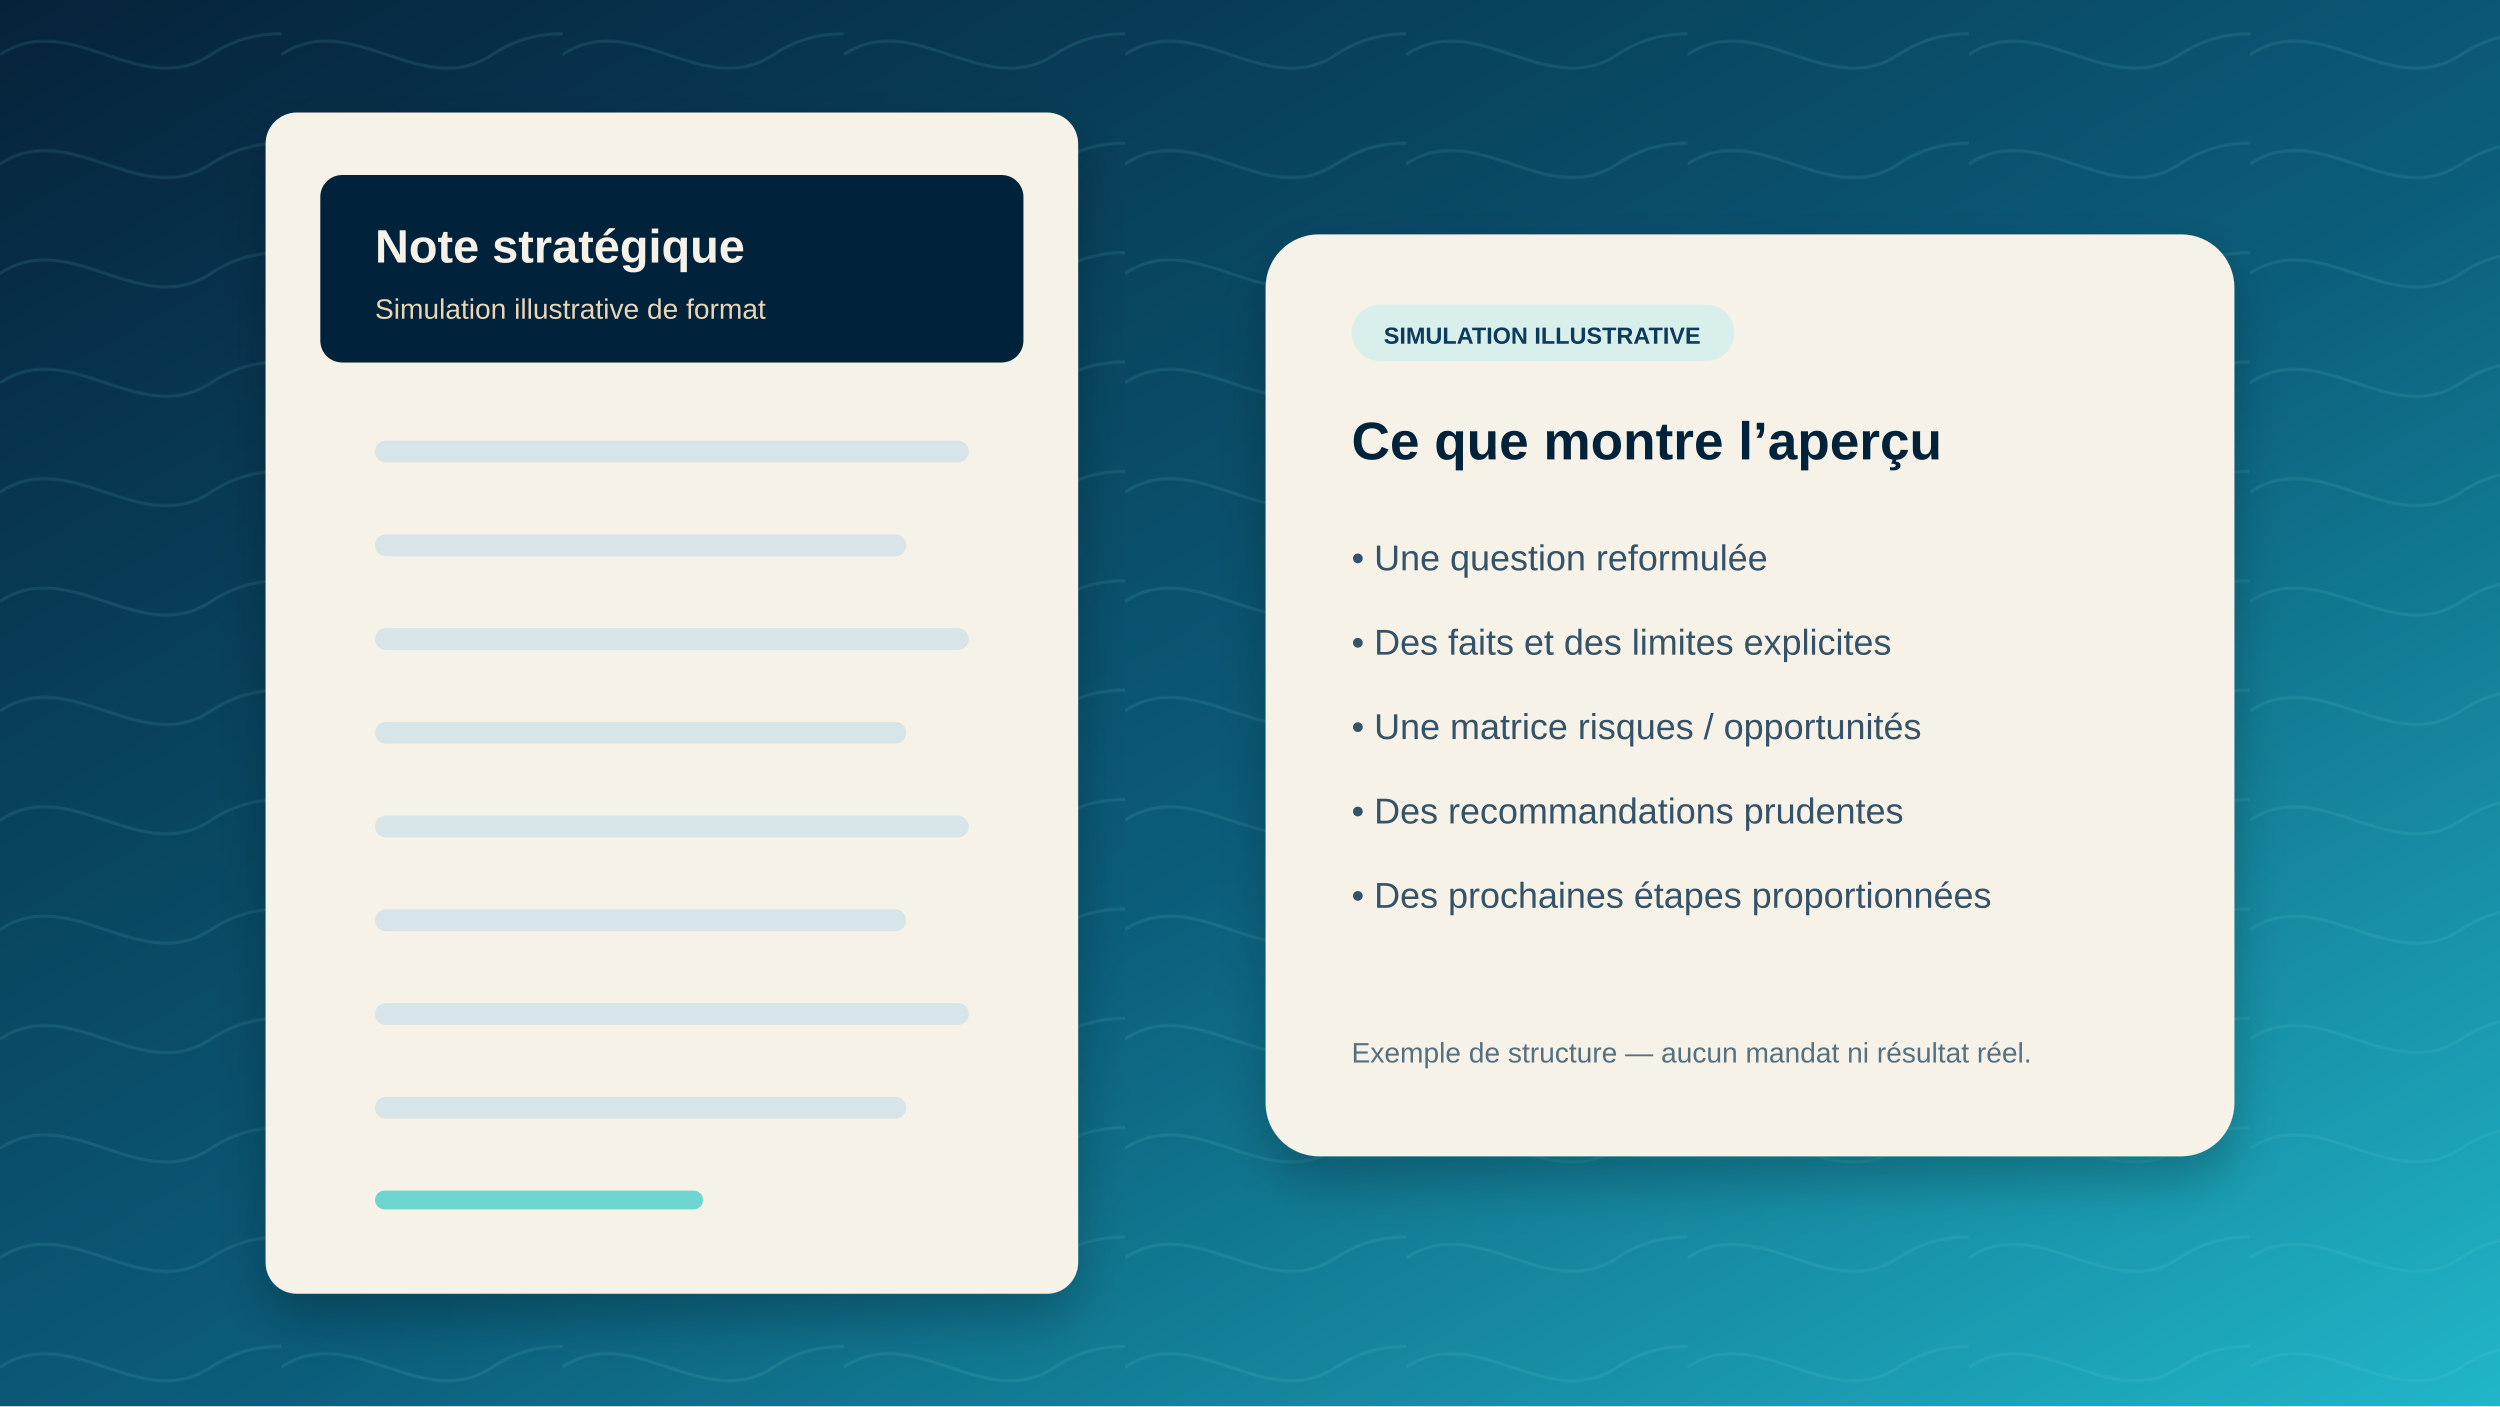
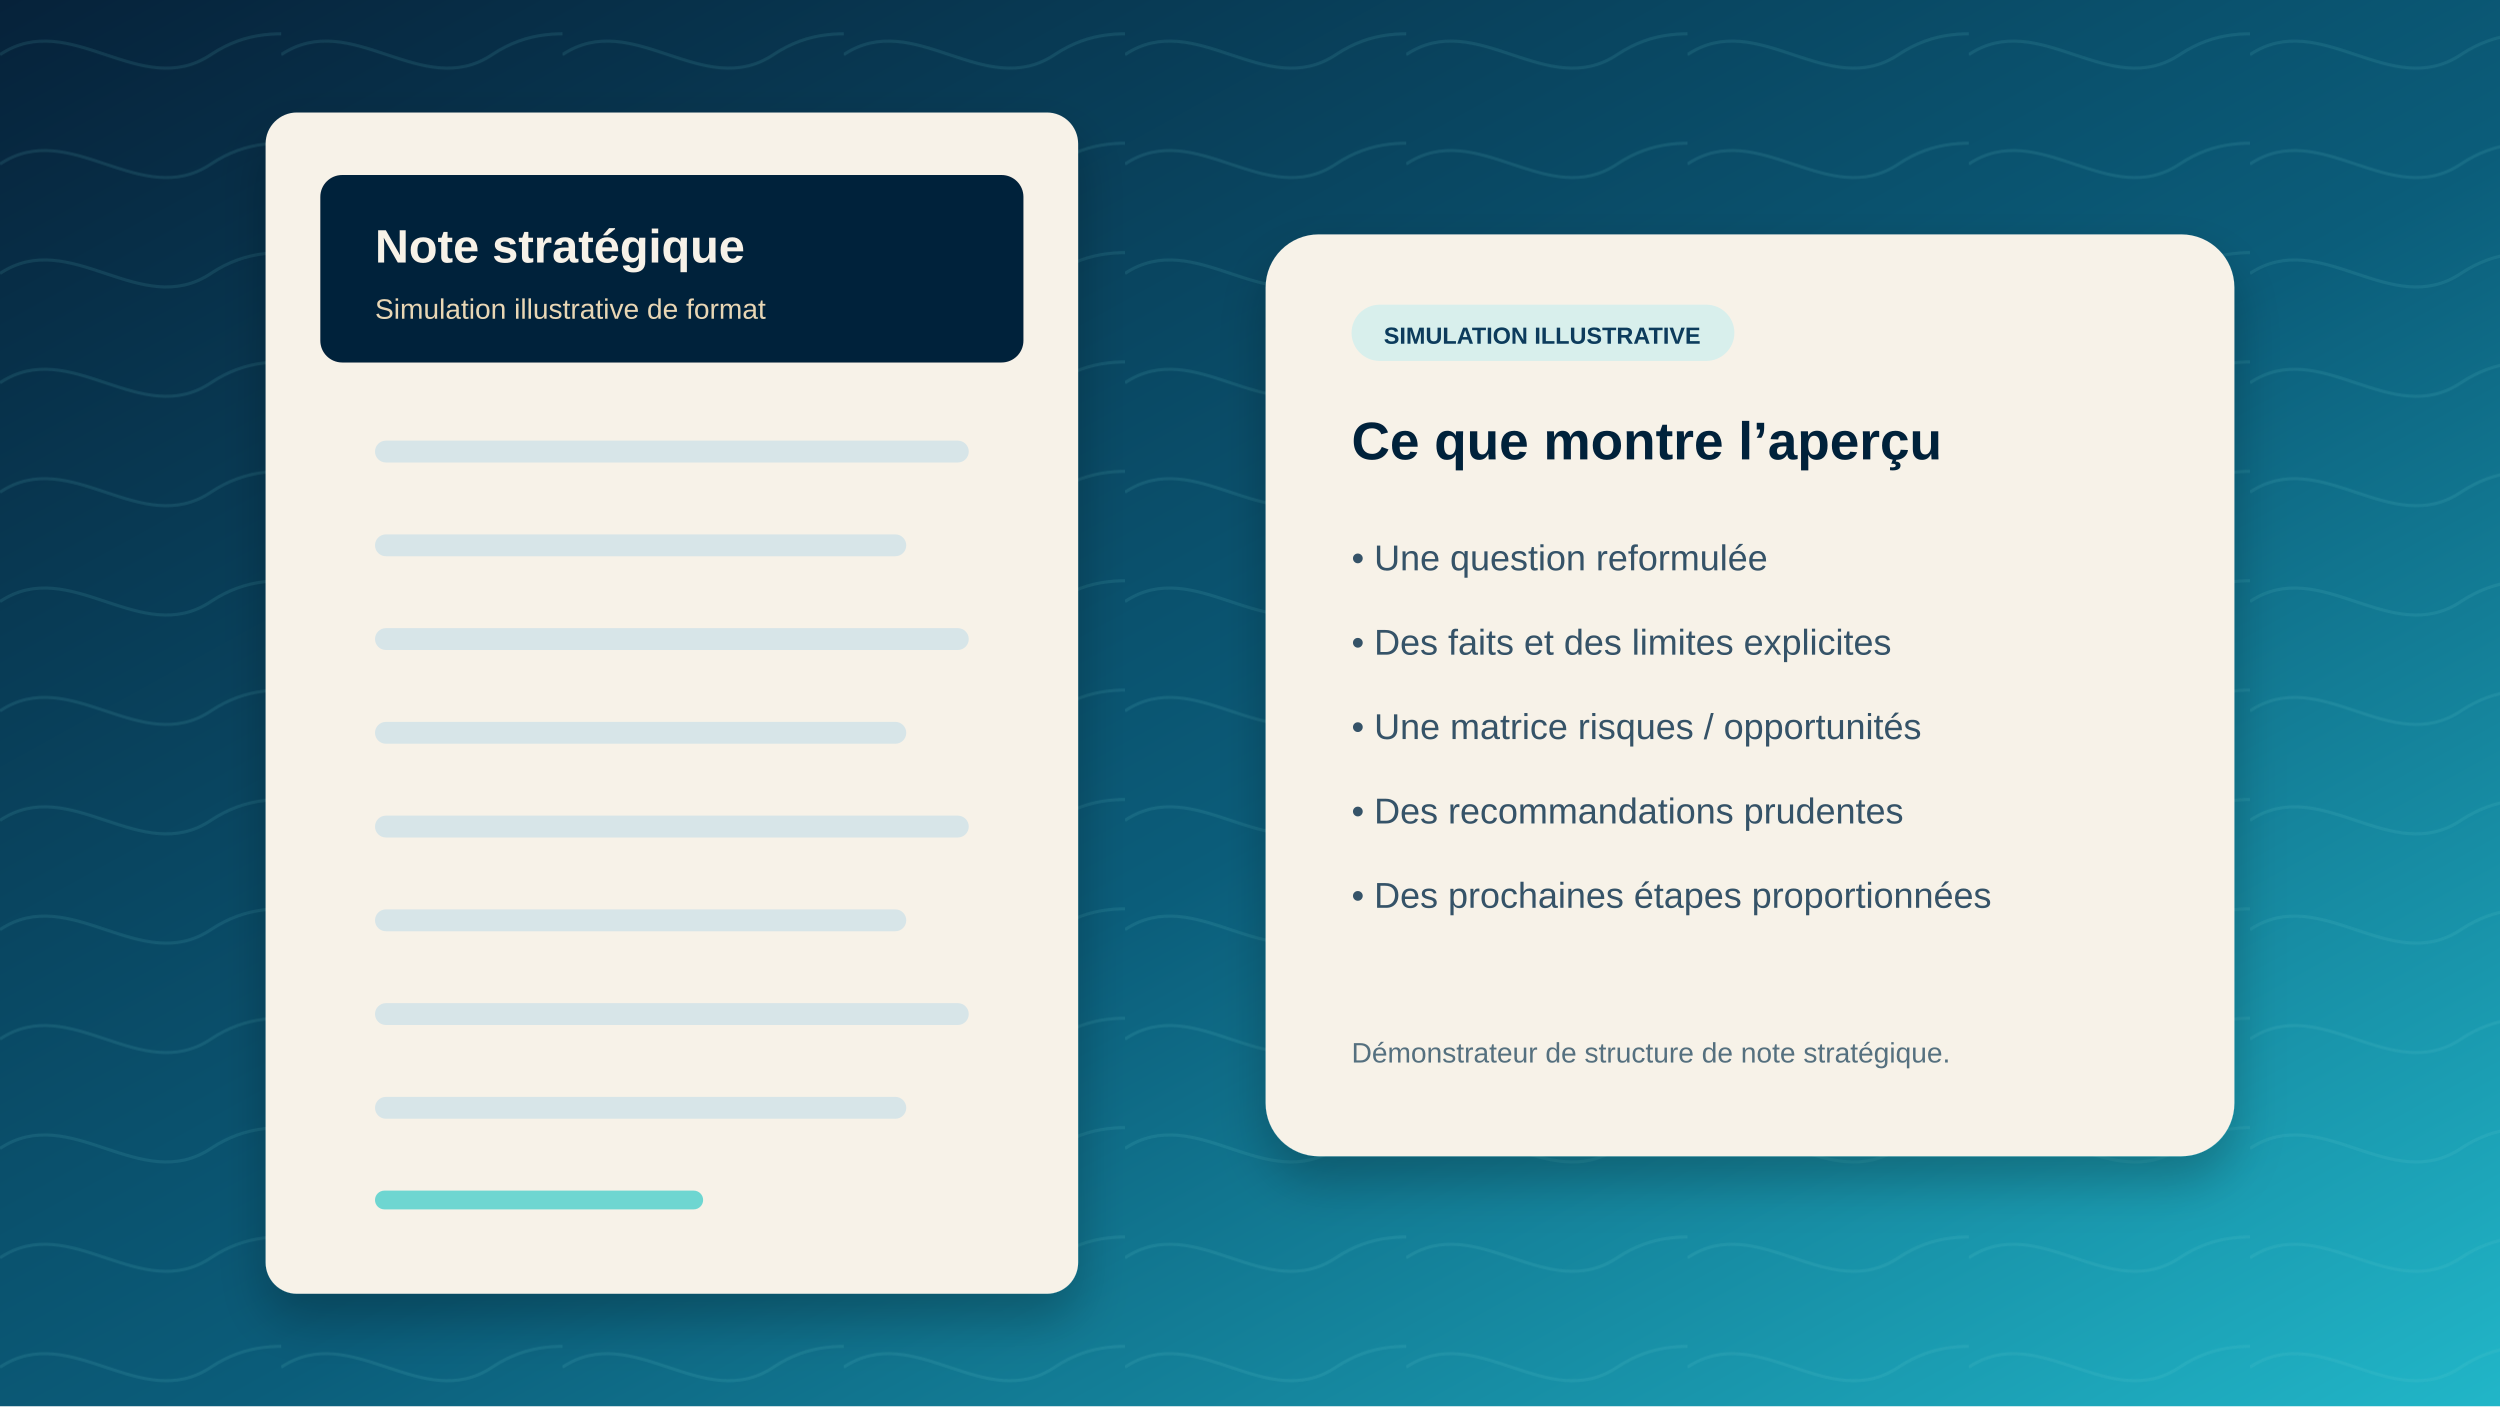
<svg xmlns="http://www.w3.org/2000/svg" width="1600" height="900" viewBox="0 0 1600 900" role="img" aria-labelledby="title desc">
  <defs>
    <linearGradient id="g" x1="0" x2="1" y1="0" y2="1">
      <stop offset="0" stop-color="#06223A" />
      <stop offset="0.55" stop-color="#0B5D7A" />
      <stop offset="1" stop-color="#21B6C8" />
    </linearGradient>
    <filter id="shadow" x="-20%" y="-20%" width="140%" height="140%">
      <feDropShadow dx="0" dy="16" stdDeviation="16" flood-color="#02101D" flood-opacity="0.24" />
    </filter>
    <pattern id="waves" width="180" height="70" patternUnits="userSpaceOnUse">
      <path d="M0 35 C45 5 90 65 135 35 S225 35 270 35" fill="none" stroke="#6ED6D1" stroke-opacity="0.12" stroke-width="2" />
    </pattern>
  </defs>
  <rect width="1600" height="900" fill="url(#g)" />
  <rect width="1600" height="900" fill="url(#waves)" />
  <g filter="url(#shadow)">
    <rect x="170" y="72" width="520" height="756" rx="20" fill="#F7F2E8" />
    <rect x="205" y="112" width="450" height="120" rx="14" fill="#06223A" />
    <text x="240" y="168" fill="#F7F2E8" font-family="Arial, sans-serif" font-size="30" font-weight="700">Note stratégique</text>
    <text x="240" y="204" fill="#E8D7B5" font-family="Arial, sans-serif" font-size="18">Simulation illustrative de format</text>
    <rect x="240" y="282" width="380" height="14" rx="7" fill="#D7E5E8" />
    <rect x="240" y="342" width="340" height="14" rx="7" fill="#D7E5E8" />
    <rect x="240" y="402" width="380" height="14" rx="7" fill="#D7E5E8" />
    <rect x="240" y="462" width="340" height="14" rx="7" fill="#D7E5E8" />
    <rect x="240" y="522" width="380" height="14" rx="7" fill="#D7E5E8" />
    <rect x="240" y="582" width="340" height="14" rx="7" fill="#D7E5E8" />
    <rect x="240" y="642" width="380" height="14" rx="7" fill="#D7E5E8" />
    <rect x="240" y="702" width="340" height="14" rx="7" fill="#D7E5E8" />
    <rect x="240" y="762" width="210" height="12" rx="6" fill="#6ED6D1" />
  </g>
  <g filter="url(#shadow)">
    <rect x="810" y="150" width="620" height="590" rx="34" fill="#F7F2E8" />
    <rect x="865" y="195" width="245" height="36" rx="18" fill="#D8EFEC" />
    <text x="987" y="220" text-anchor="middle" fill="#083A5B" font-family="Arial, sans-serif" font-size="15" font-weight="700">SIMULATION ILLUSTRATIVE</text>
    <text x="865" y="294" fill="#06223A" font-family="Arial, sans-serif" font-size="34" font-weight="700">Ce que montre l’aperçu</text>
    <text x="865" y="365" fill="#355267" font-family="Arial, sans-serif" font-size="23">
      <tspan x="865" dy="0">• Une question reformulée</tspan>
      <tspan x="865" dy="54">• Des faits et des limites explicites</tspan>
      <tspan x="865" dy="54">• Une matrice risques / opportunités</tspan>
      <tspan x="865" dy="54">• Des recommandations prudentes</tspan>
      <tspan x="865" dy="54">• Des prochaines étapes proportionnées</tspan>
    </text>
-     <text x="865" y="680" fill="#55707F" font-family="Arial, sans-serif" font-size="18">Exemple de structure — aucun mandat ni résultat réel.</text>
+     <text x="865" y="680" fill="#55707F" font-family="Arial, sans-serif" font-size="18">Démonstrateur de structure de note stratégique.</text>
  </g>
</svg>
